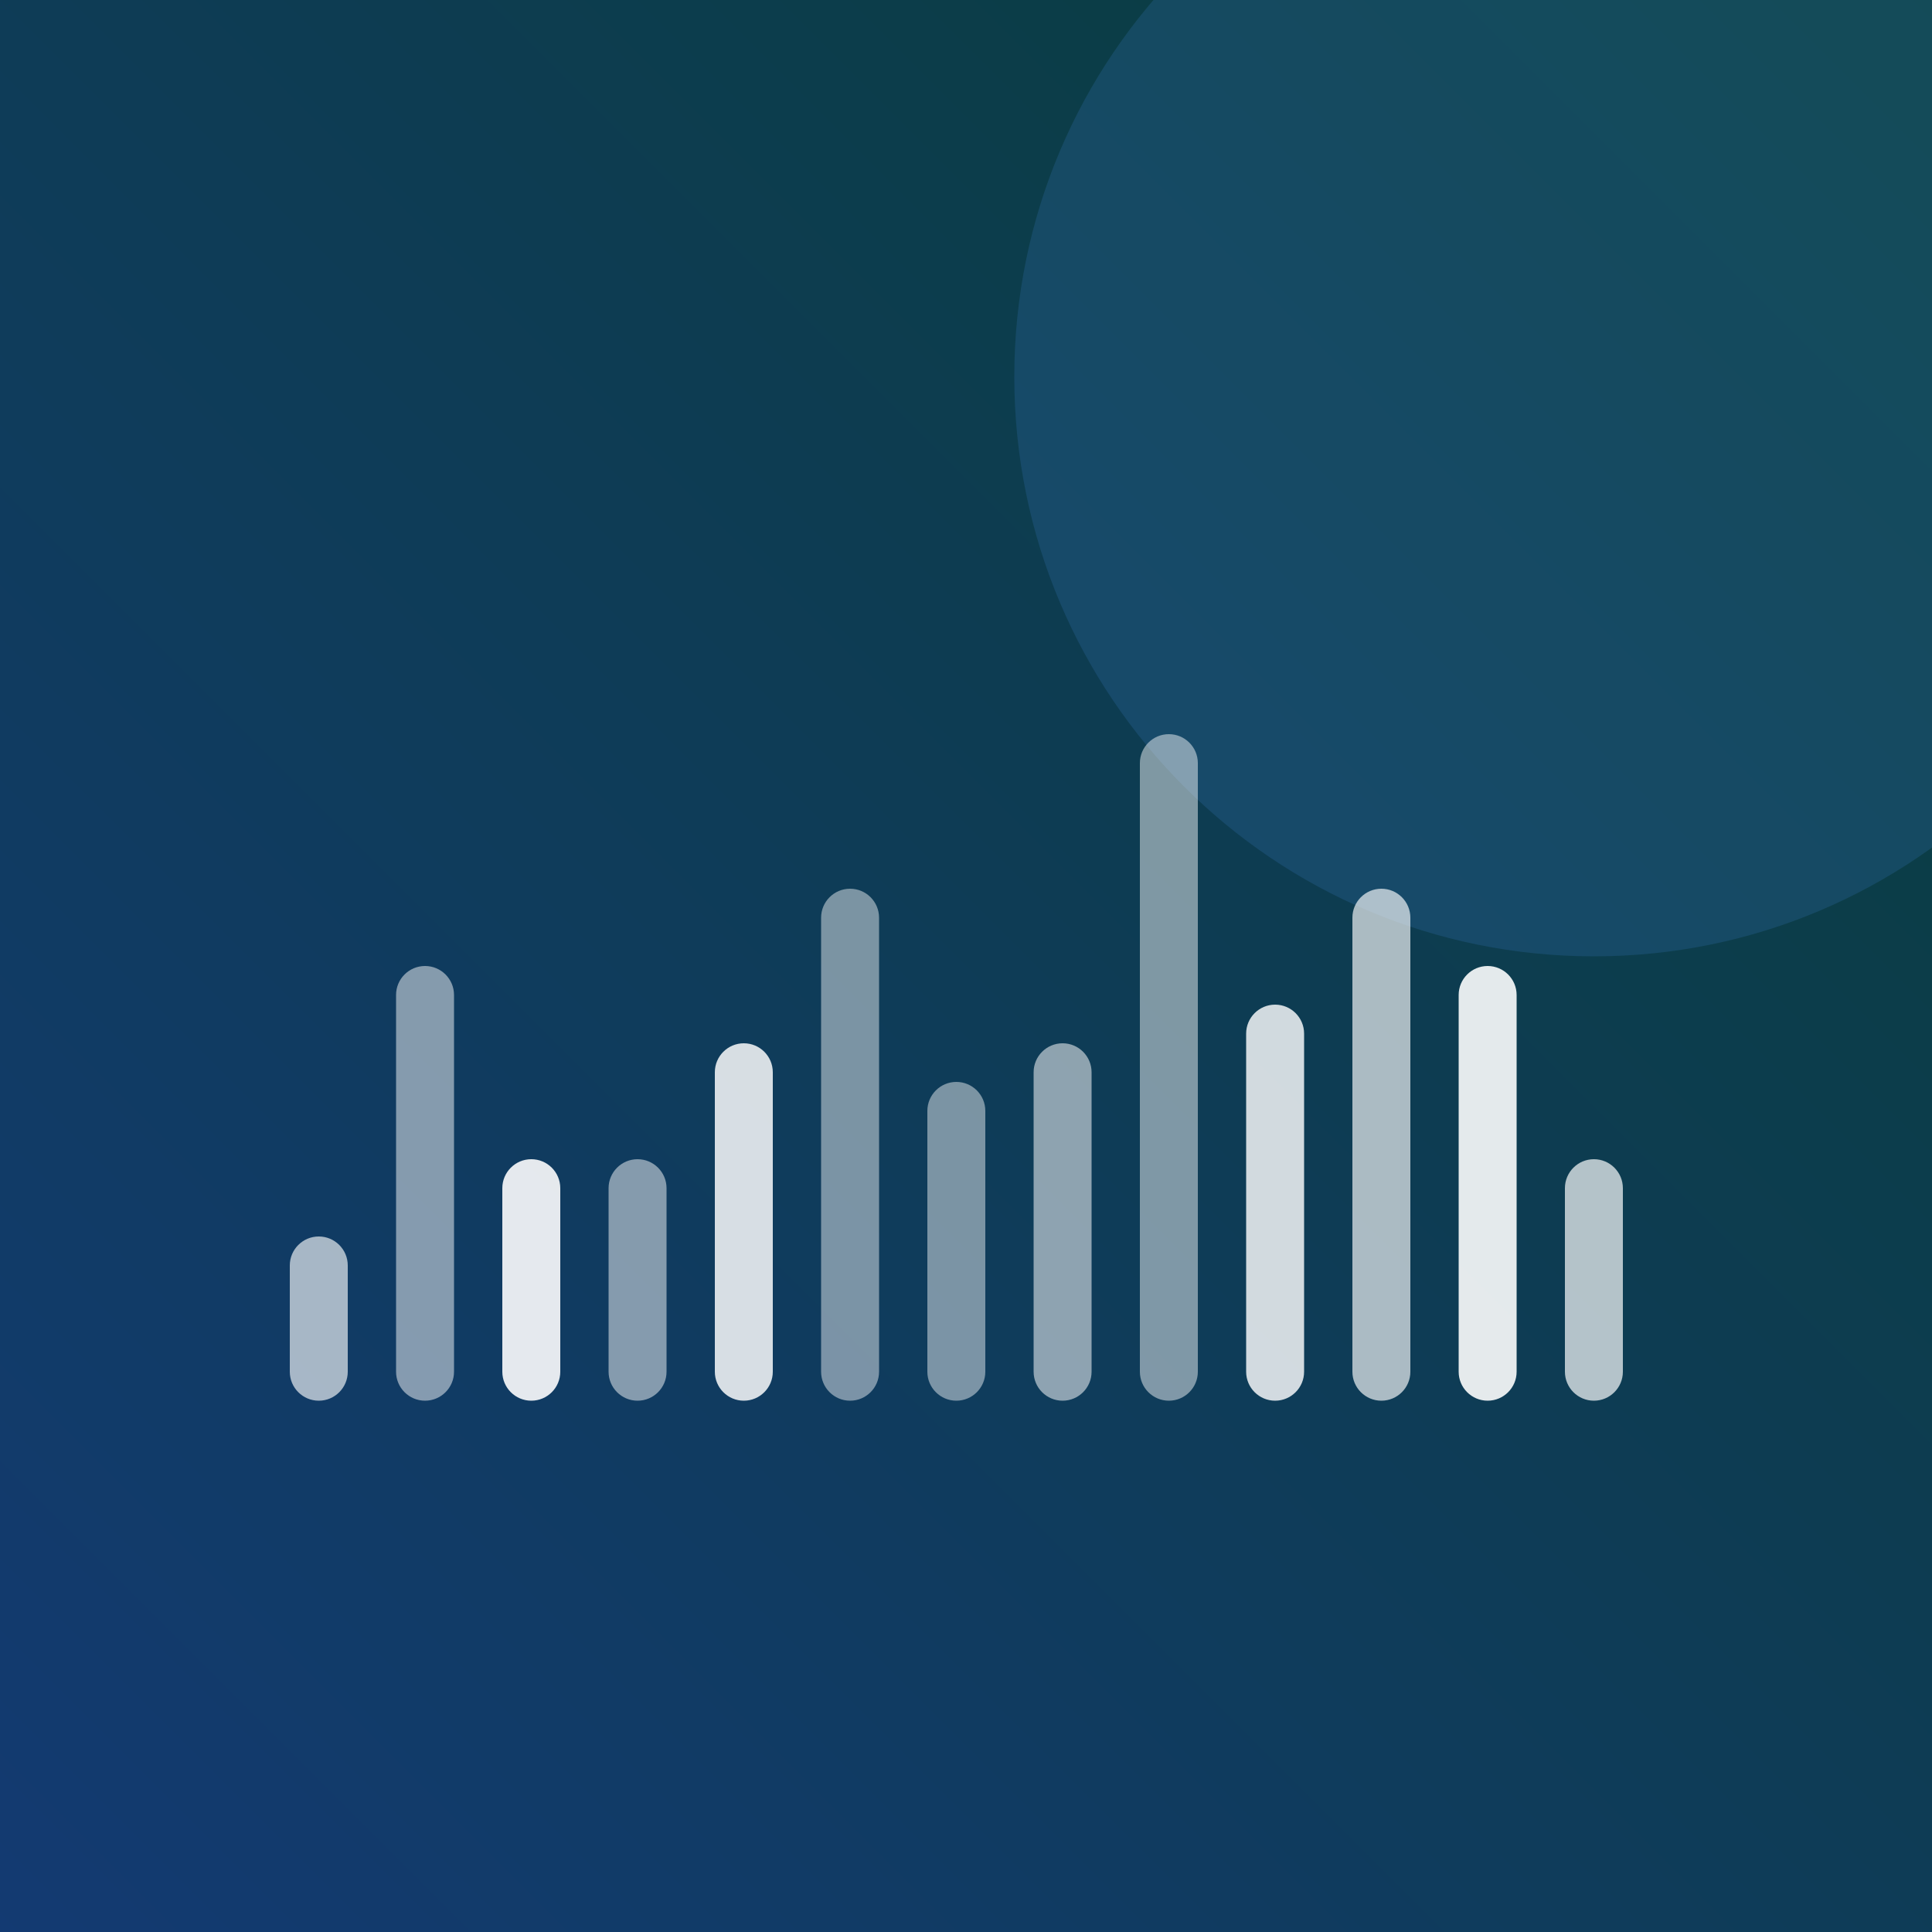
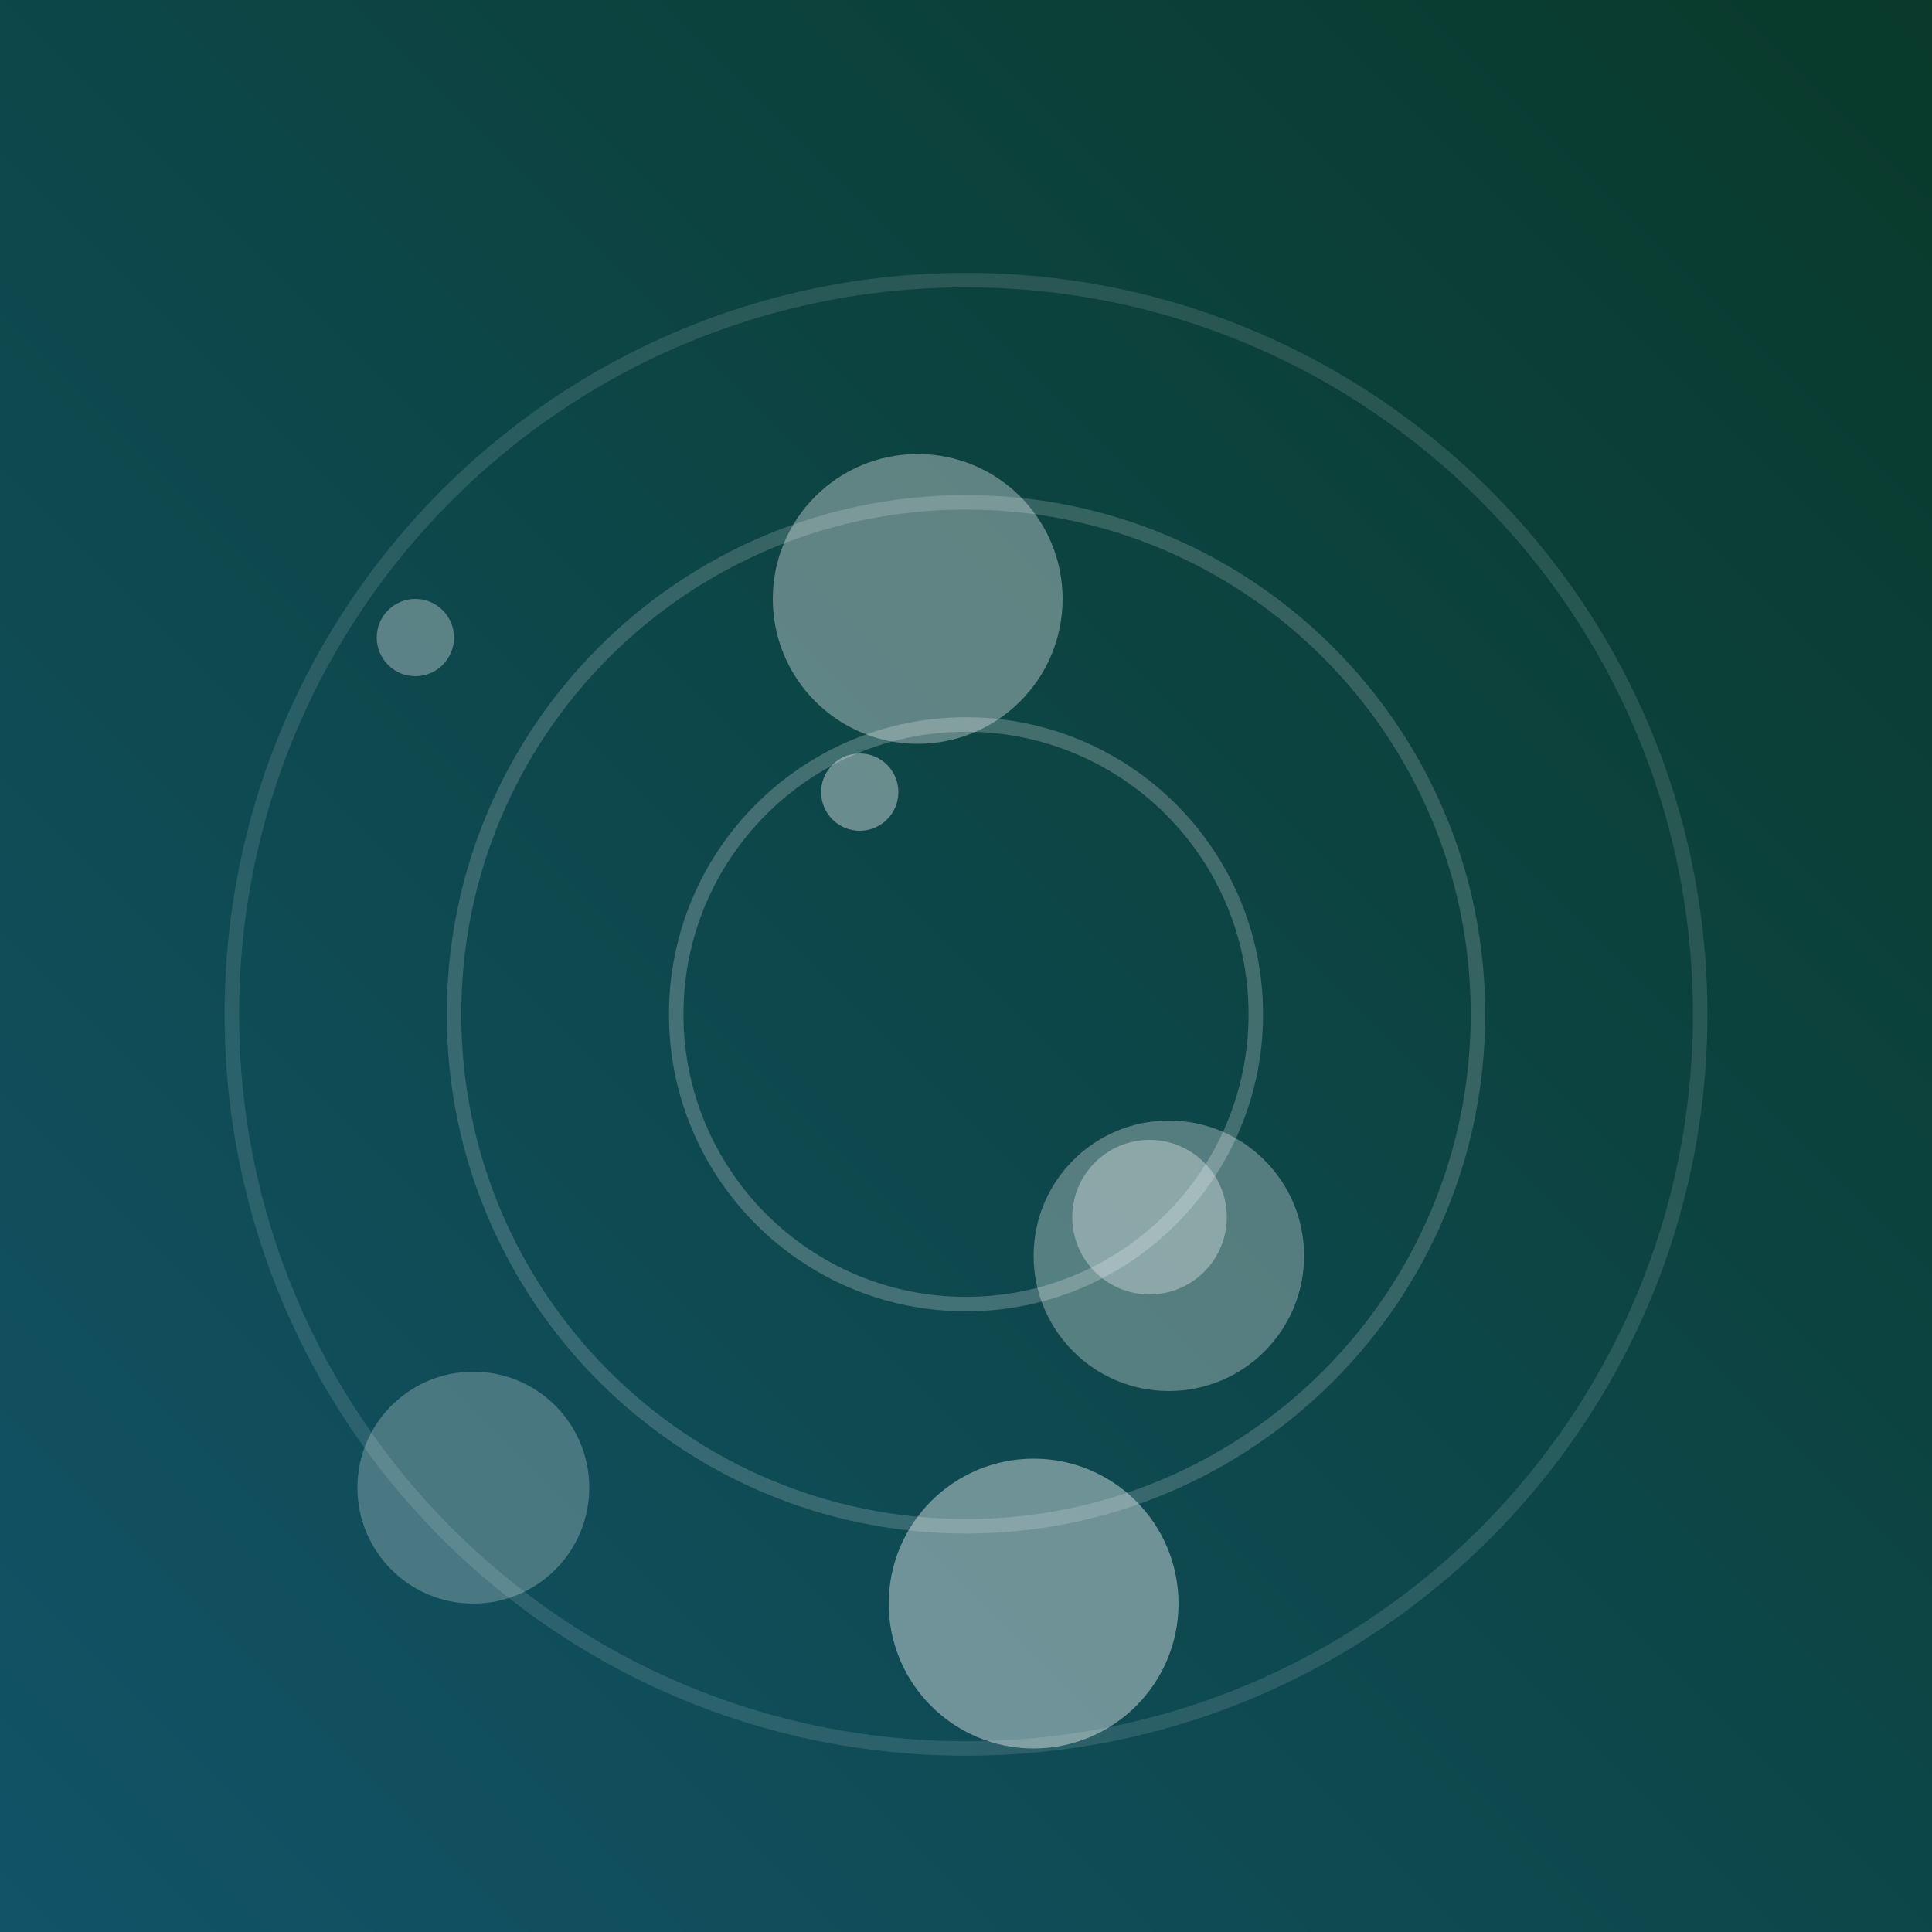
<svg xmlns="http://www.w3.org/2000/svg" width="400" height="400" viewBox="0 0 400 400">
  <defs>
-     <linearGradient id="g2972" x1="0" y1="1" x2="1" y2="0">
-       <stop offset="0" stop-color="hsl(215 72% 26%)" />
-       <stop offset="1" stop-color="hsl(176 75% 14%)" />
+     <linearGradient id="g2697" x1="0" y1="1" x2="1" y2="0">
+       <stop offset="0" stop-color="hsl(195 70% 24%)" />
+       <stop offset="1" stop-color="hsl(161 74% 13%)" />
    </linearGradient>
  </defs>
-   <rect width="400" height="400" fill="url(#g2972)" />
-   <circle cx="330" cy="78" r="120" fill="hsl(215 85% 62%)" opacity="0.16" />
-   <rect x="60" y="256" width="12" height="34" rx="6" fill="#fff" fill-opacity="0.63" />
-   <rect x="82" y="200" width="12" height="90" rx="6" fill="#fff" fill-opacity="0.49" />
-   <rect x="104" y="240" width="12" height="50" rx="6" fill="#fff" fill-opacity="0.89" />
-   <rect x="126" y="240" width="12" height="50" rx="6" fill="#fff" fill-opacity="0.49" />
-   <rect x="148" y="216" width="12" height="74" rx="6" fill="#fff" fill-opacity="0.83" />
-   <rect x="170" y="184" width="12" height="106" rx="6" fill="#fff" fill-opacity="0.45" />
-   <rect x="192" y="224" width="12" height="66" rx="6" fill="#fff" fill-opacity="0.45" />
-   <rect x="214" y="216" width="12" height="74" rx="6" fill="#fff" fill-opacity="0.53" />
-   <rect x="236" y="152" width="12" height="138" rx="6" fill="#fff" fill-opacity="0.47" />
-   <rect x="258" y="208" width="12" height="82" rx="6" fill="#fff" fill-opacity="0.81" />
-   <rect x="280" y="184" width="12" height="106" rx="6" fill="#fff" fill-opacity="0.65" />
-   <rect x="302" y="200" width="12" height="90" rx="6" fill="#fff" fill-opacity="0.89" />
-   <rect x="324" y="240" width="12" height="50" rx="6" fill="#fff" fill-opacity="0.69" />
+   <rect width="400" height="400" fill="url(#g2697)" />
+   <circle cx="238" cy="252" r="16" fill="#fff" fill-opacity="0.32" />
+   <circle cx="190" cy="124" r="30" fill="#fff" fill-opacity="0.34" />
+   <circle cx="98" cy="308" r="24" fill="#fff" fill-opacity="0.24" />
+   <circle cx="86" cy="132" r="8" fill="#fff" fill-opacity="0.32" />
+   <circle cx="214" cy="332" r="30" fill="#fff" fill-opacity="0.40" />
+   <circle cx="178" cy="164" r="8" fill="#fff" fill-opacity="0.38" />
+   <circle cx="242" cy="260" r="28" fill="#fff" fill-opacity="0.30" />
+   <circle cx="200" cy="210" r="60" fill="none" stroke="#fff" stroke-opacity="0.22" stroke-width="3" />
+   <circle cx="200" cy="210" r="106" fill="none" stroke="#fff" stroke-opacity="0.17" stroke-width="3" />
+   <circle cx="200" cy="210" r="152" fill="none" stroke="#fff" stroke-opacity="0.12" stroke-width="3" />
</svg>
